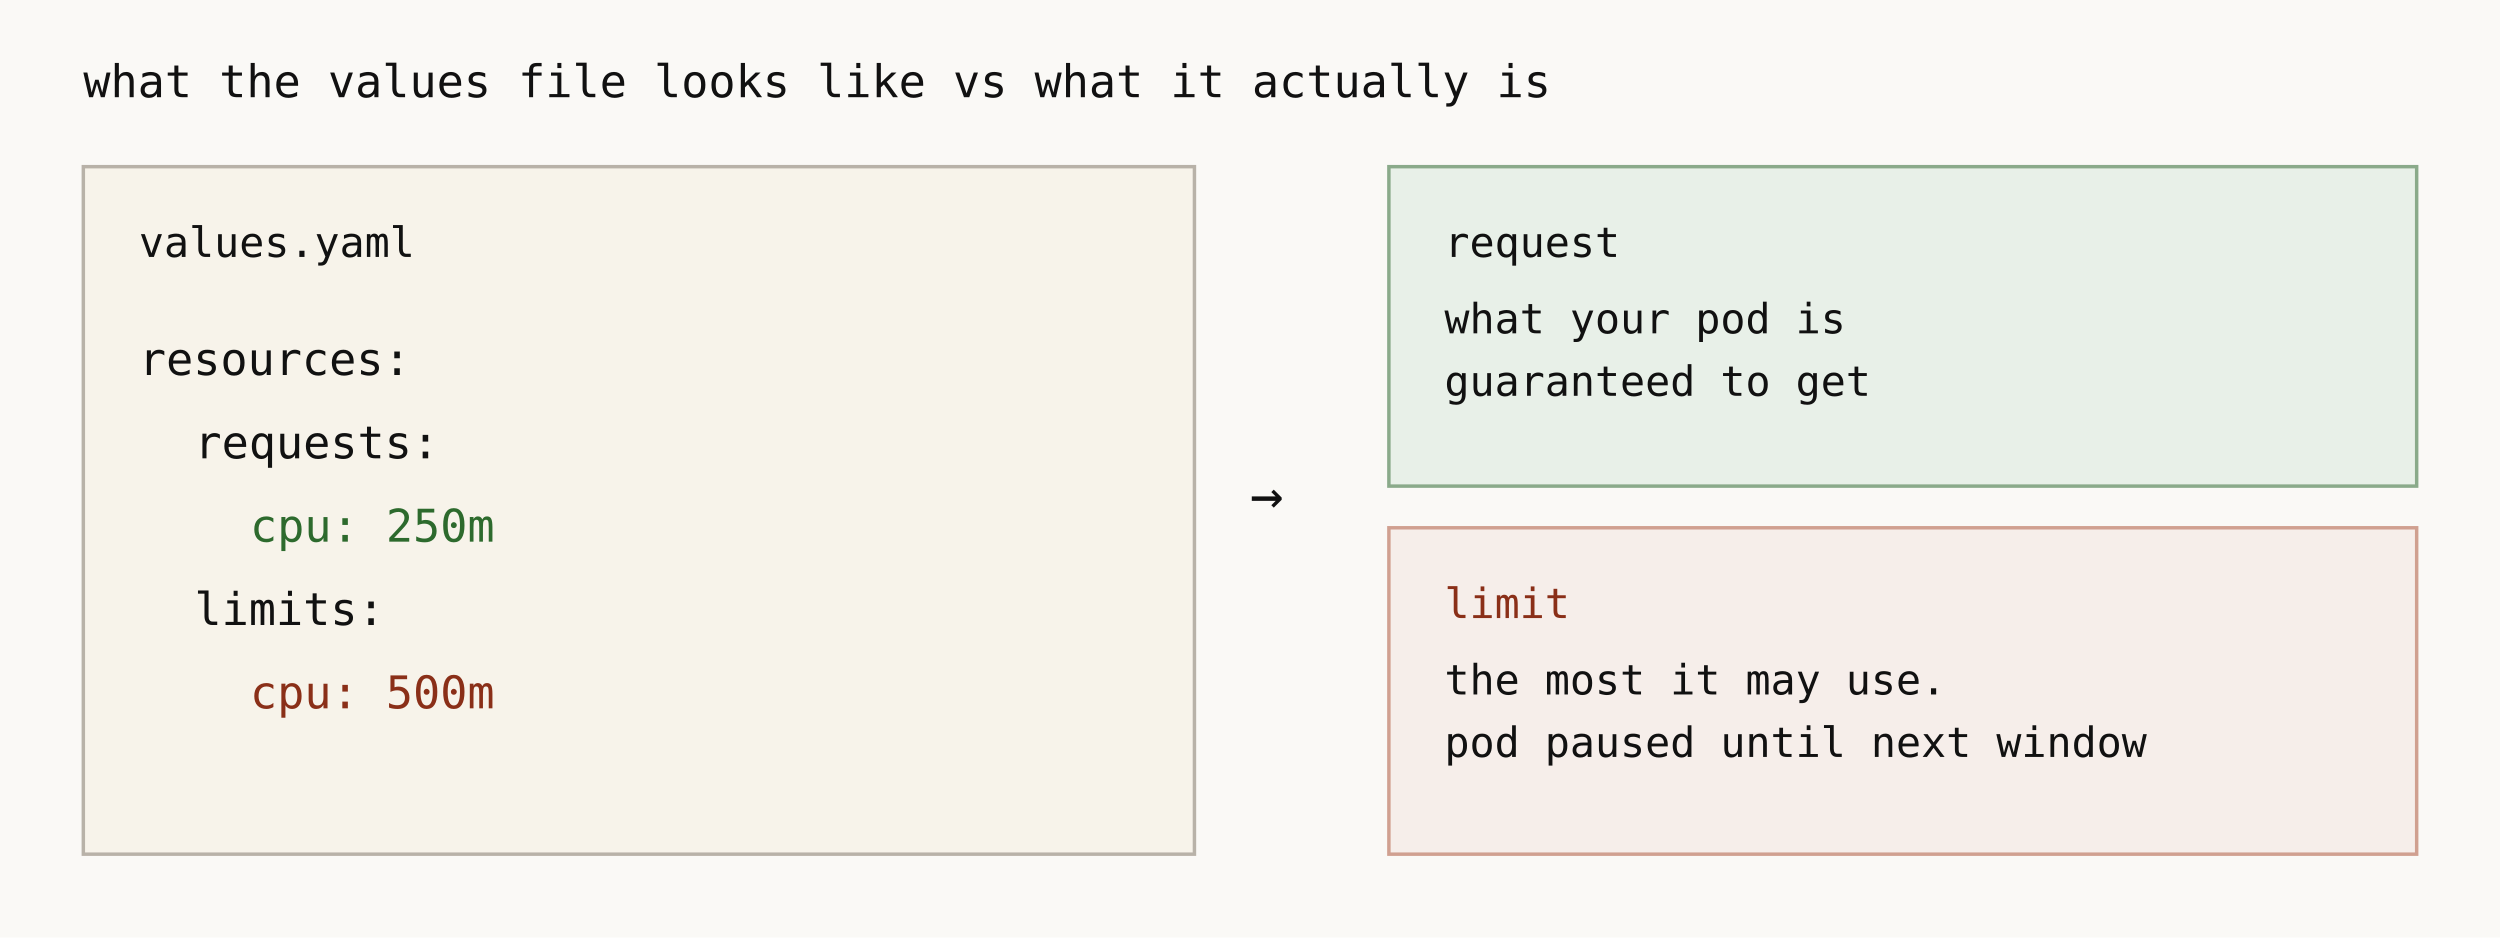
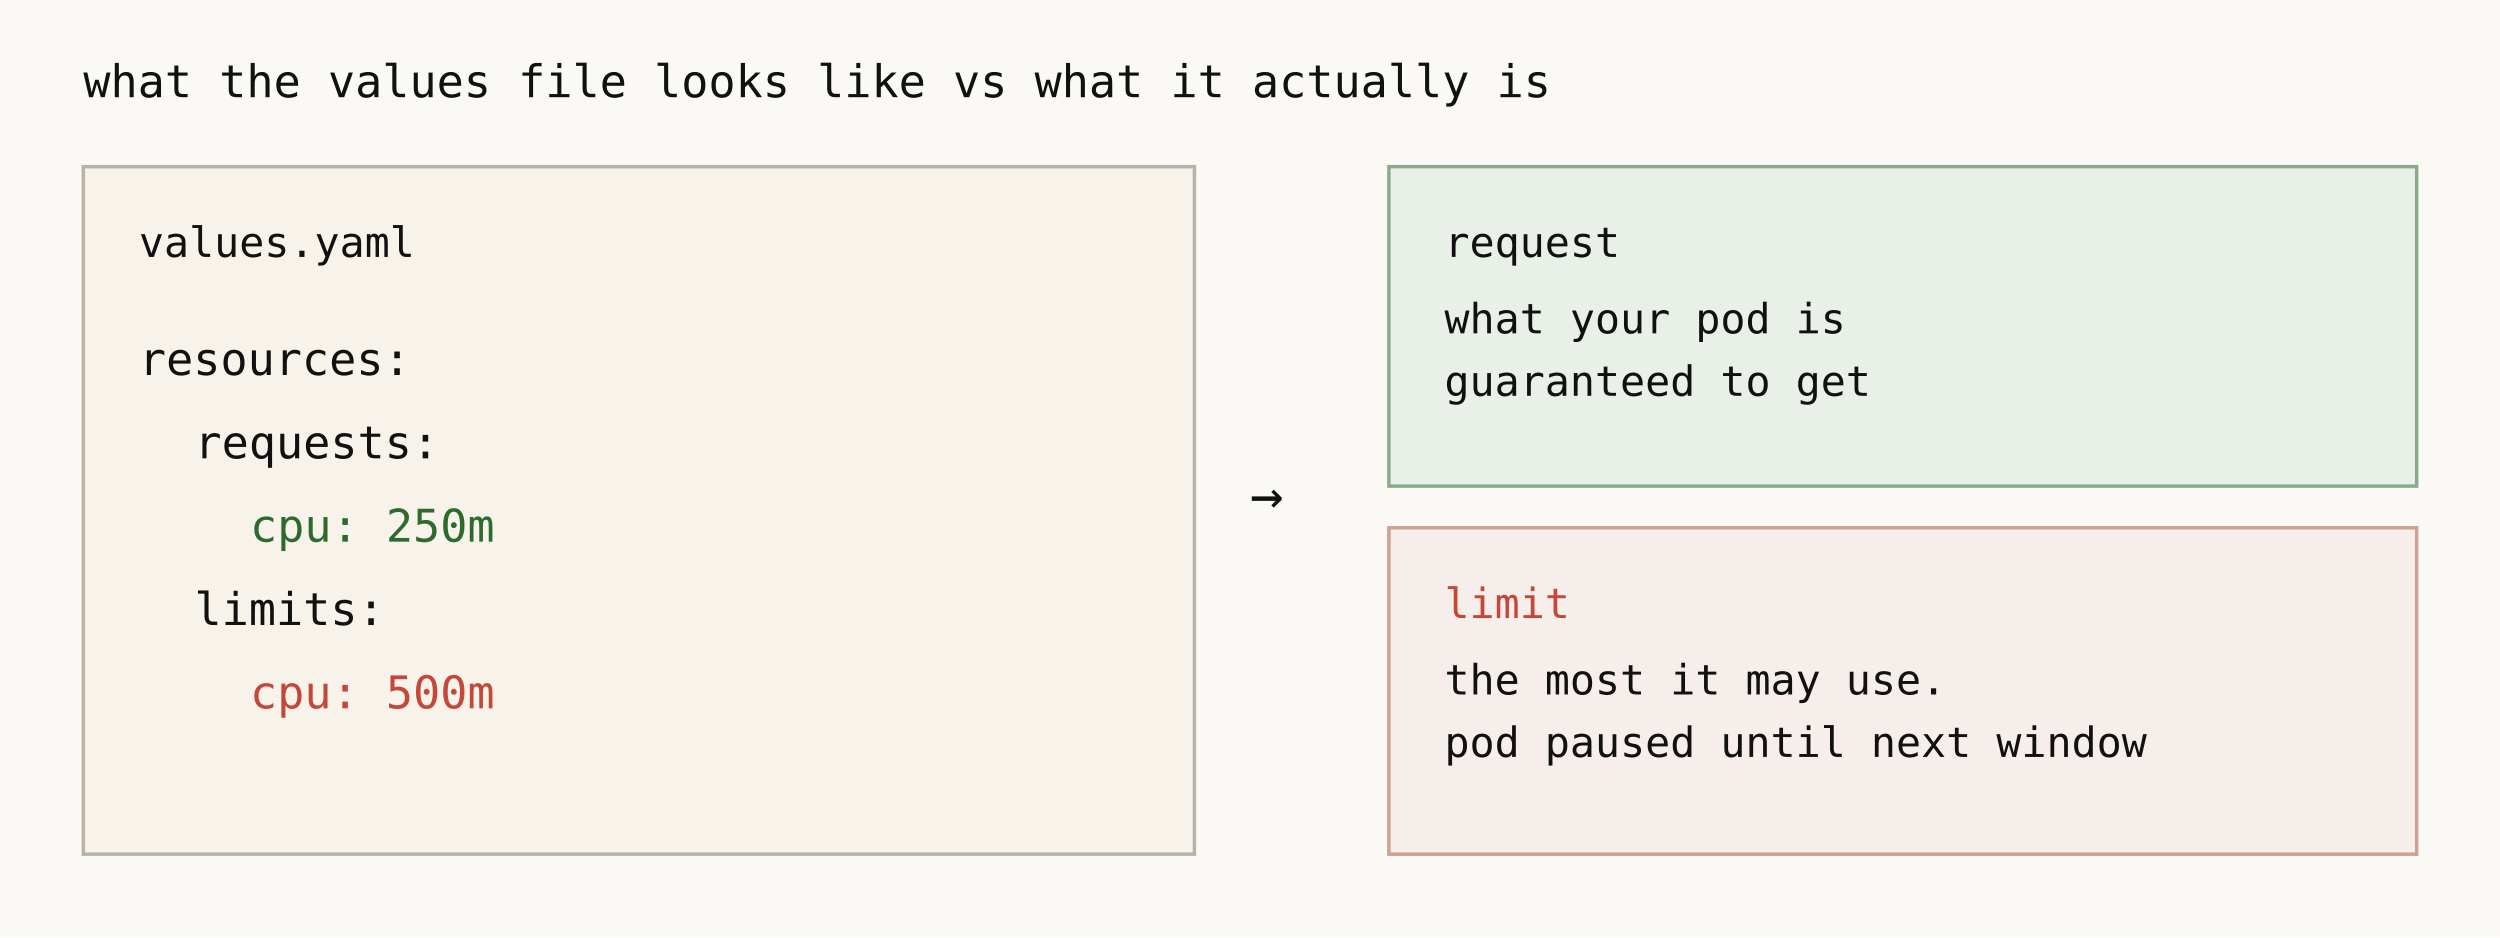
<svg xmlns="http://www.w3.org/2000/svg" width="720" height="270" viewBox="0 0 720 270">
  <rect width="720" height="270" fill="#faf9f6" />
  <text x="24" y="28" font-family="ui-monospace, SFMono-Regular, Menlo, monospace" font-size="13" fill="#111111">what the values file looks like vs what it actually is</text>
  <rect x="24" y="48" width="320" height="198" fill="#f7f3ea" stroke="#b8b2a8" />
  <text x="40" y="74" font-family="ui-monospace, SFMono-Regular, Menlo, monospace" font-size="12" fill="#111111">values.yaml</text>
  <text x="40" y="108" font-family="ui-monospace, SFMono-Regular, Menlo, monospace" font-size="13" fill="#111111">resources:</text>
  <text x="56" y="132" font-family="ui-monospace, SFMono-Regular, Menlo, monospace" font-size="13" fill="#111111">  requests:</text>
  <text x="72" y="156" font-family="ui-monospace, SFMono-Regular, Menlo, monospace" font-size="13" fill="#2d6a2d">    cpu: 250m</text>
  <text x="56" y="180" font-family="ui-monospace, SFMono-Regular, Menlo, monospace" font-size="13" fill="#111111">  limits:</text>
-   <text x="72" y="204" font-family="ui-monospace, SFMono-Regular, Menlo, monospace" font-size="13" fill="#8a2f18">    cpu: 500m</text>
+   <text x="72" y="204" font-family="ui-monospace, SFMono-Regular, Menlo, monospace" font-size="13" fill="#c4473a">    cpu: 500m</text>
  <text x="360" y="148" font-family="ui-monospace, SFMono-Regular, Menlo, monospace" font-size="16" fill="#111111">→</text>
  <rect x="400" y="48" width="296" height="92" fill="#e8f0e8" stroke="#8aaa8a" />
  <text x="416" y="74" font-family="ui-monospace, SFMono-Regular, Menlo, monospace" font-size="12" fill="#111111">request</text>
  <text x="416" y="96" font-family="ui-monospace, SFMono-Regular, Menlo, monospace" font-size="12" fill="#111111">what your pod is</text>
  <text x="416" y="114" font-family="ui-monospace, SFMono-Regular, Menlo, monospace" font-size="12" fill="#111111">guaranteed to get</text>
  <rect x="400" y="152" width="296" height="94" fill="#f6eeea" stroke="#d0a090" />
-   <text x="416" y="178" font-family="ui-monospace, SFMono-Regular, Menlo, monospace" font-size="12" fill="#8a2f18">limit</text>
+   <text x="416" y="178" font-family="ui-monospace, SFMono-Regular, Menlo, monospace" font-size="12" fill="#c4473a">limit</text>
  <text x="416" y="200" font-family="ui-monospace, SFMono-Regular, Menlo, monospace" font-size="12" fill="#111111">the most it may use.</text>
  <text x="416" y="218" font-family="ui-monospace, SFMono-Regular, Menlo, monospace" font-size="12" fill="#111111">pod paused until next window</text>
</svg>
